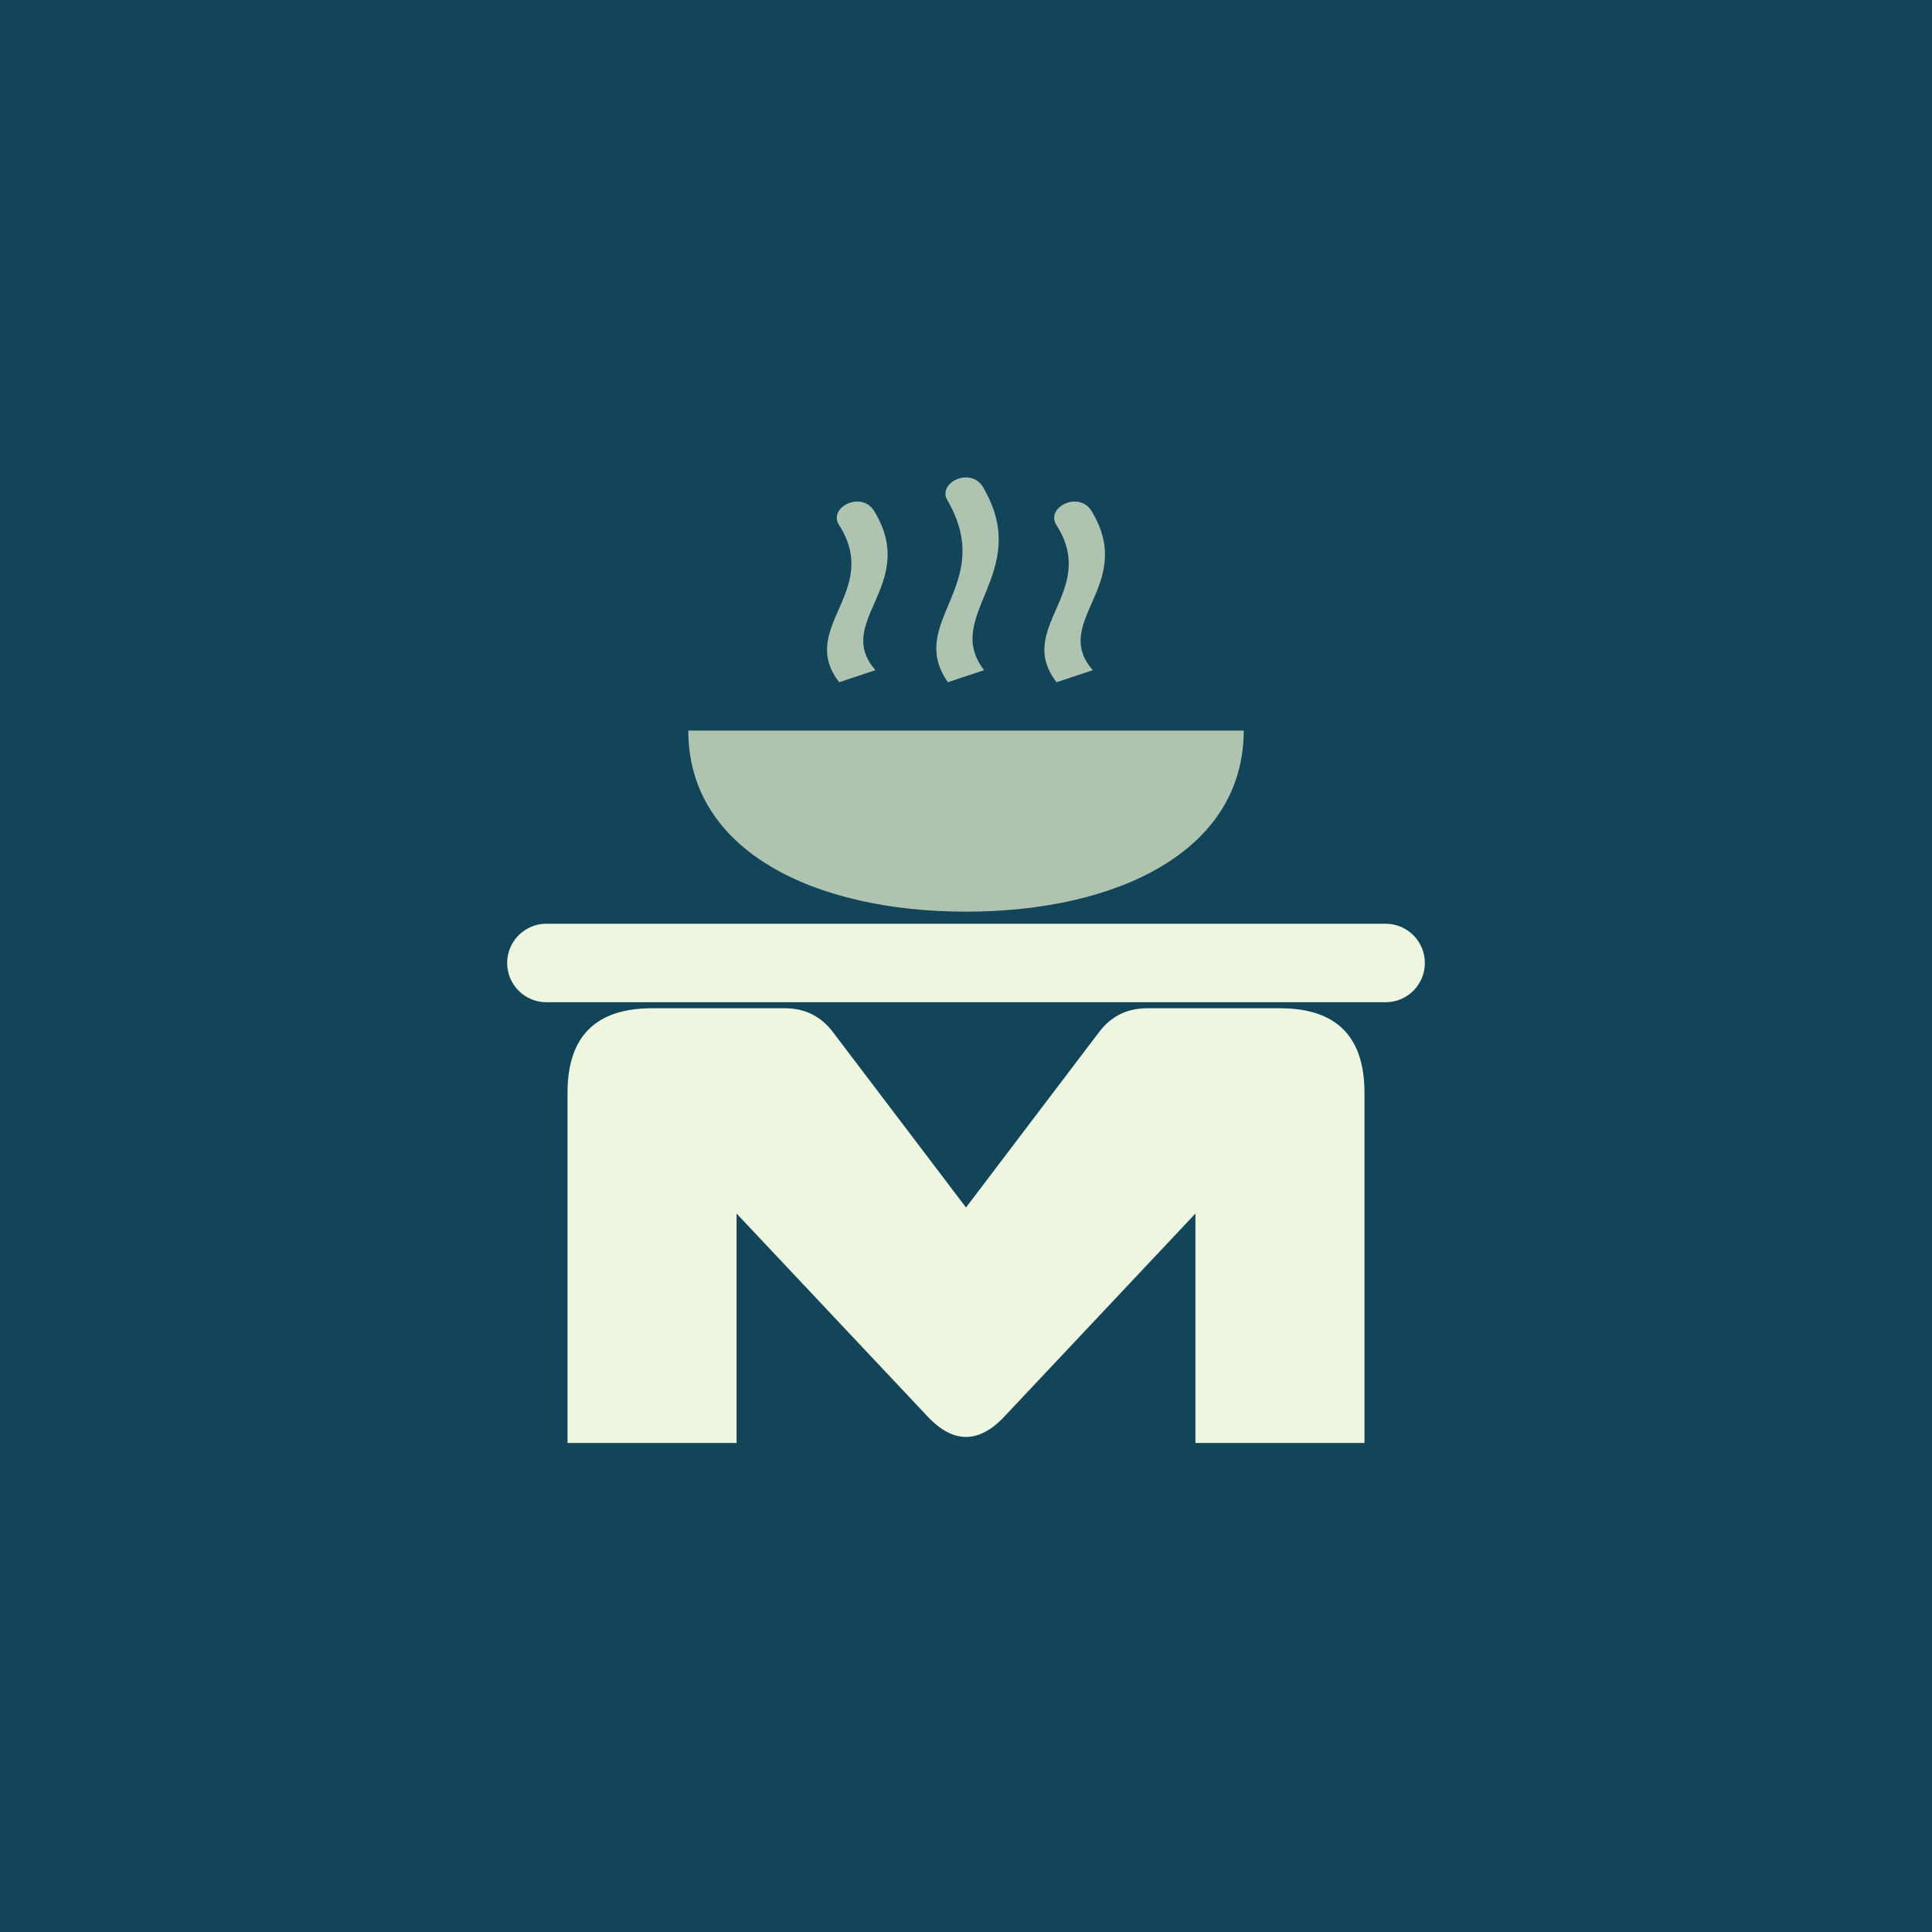
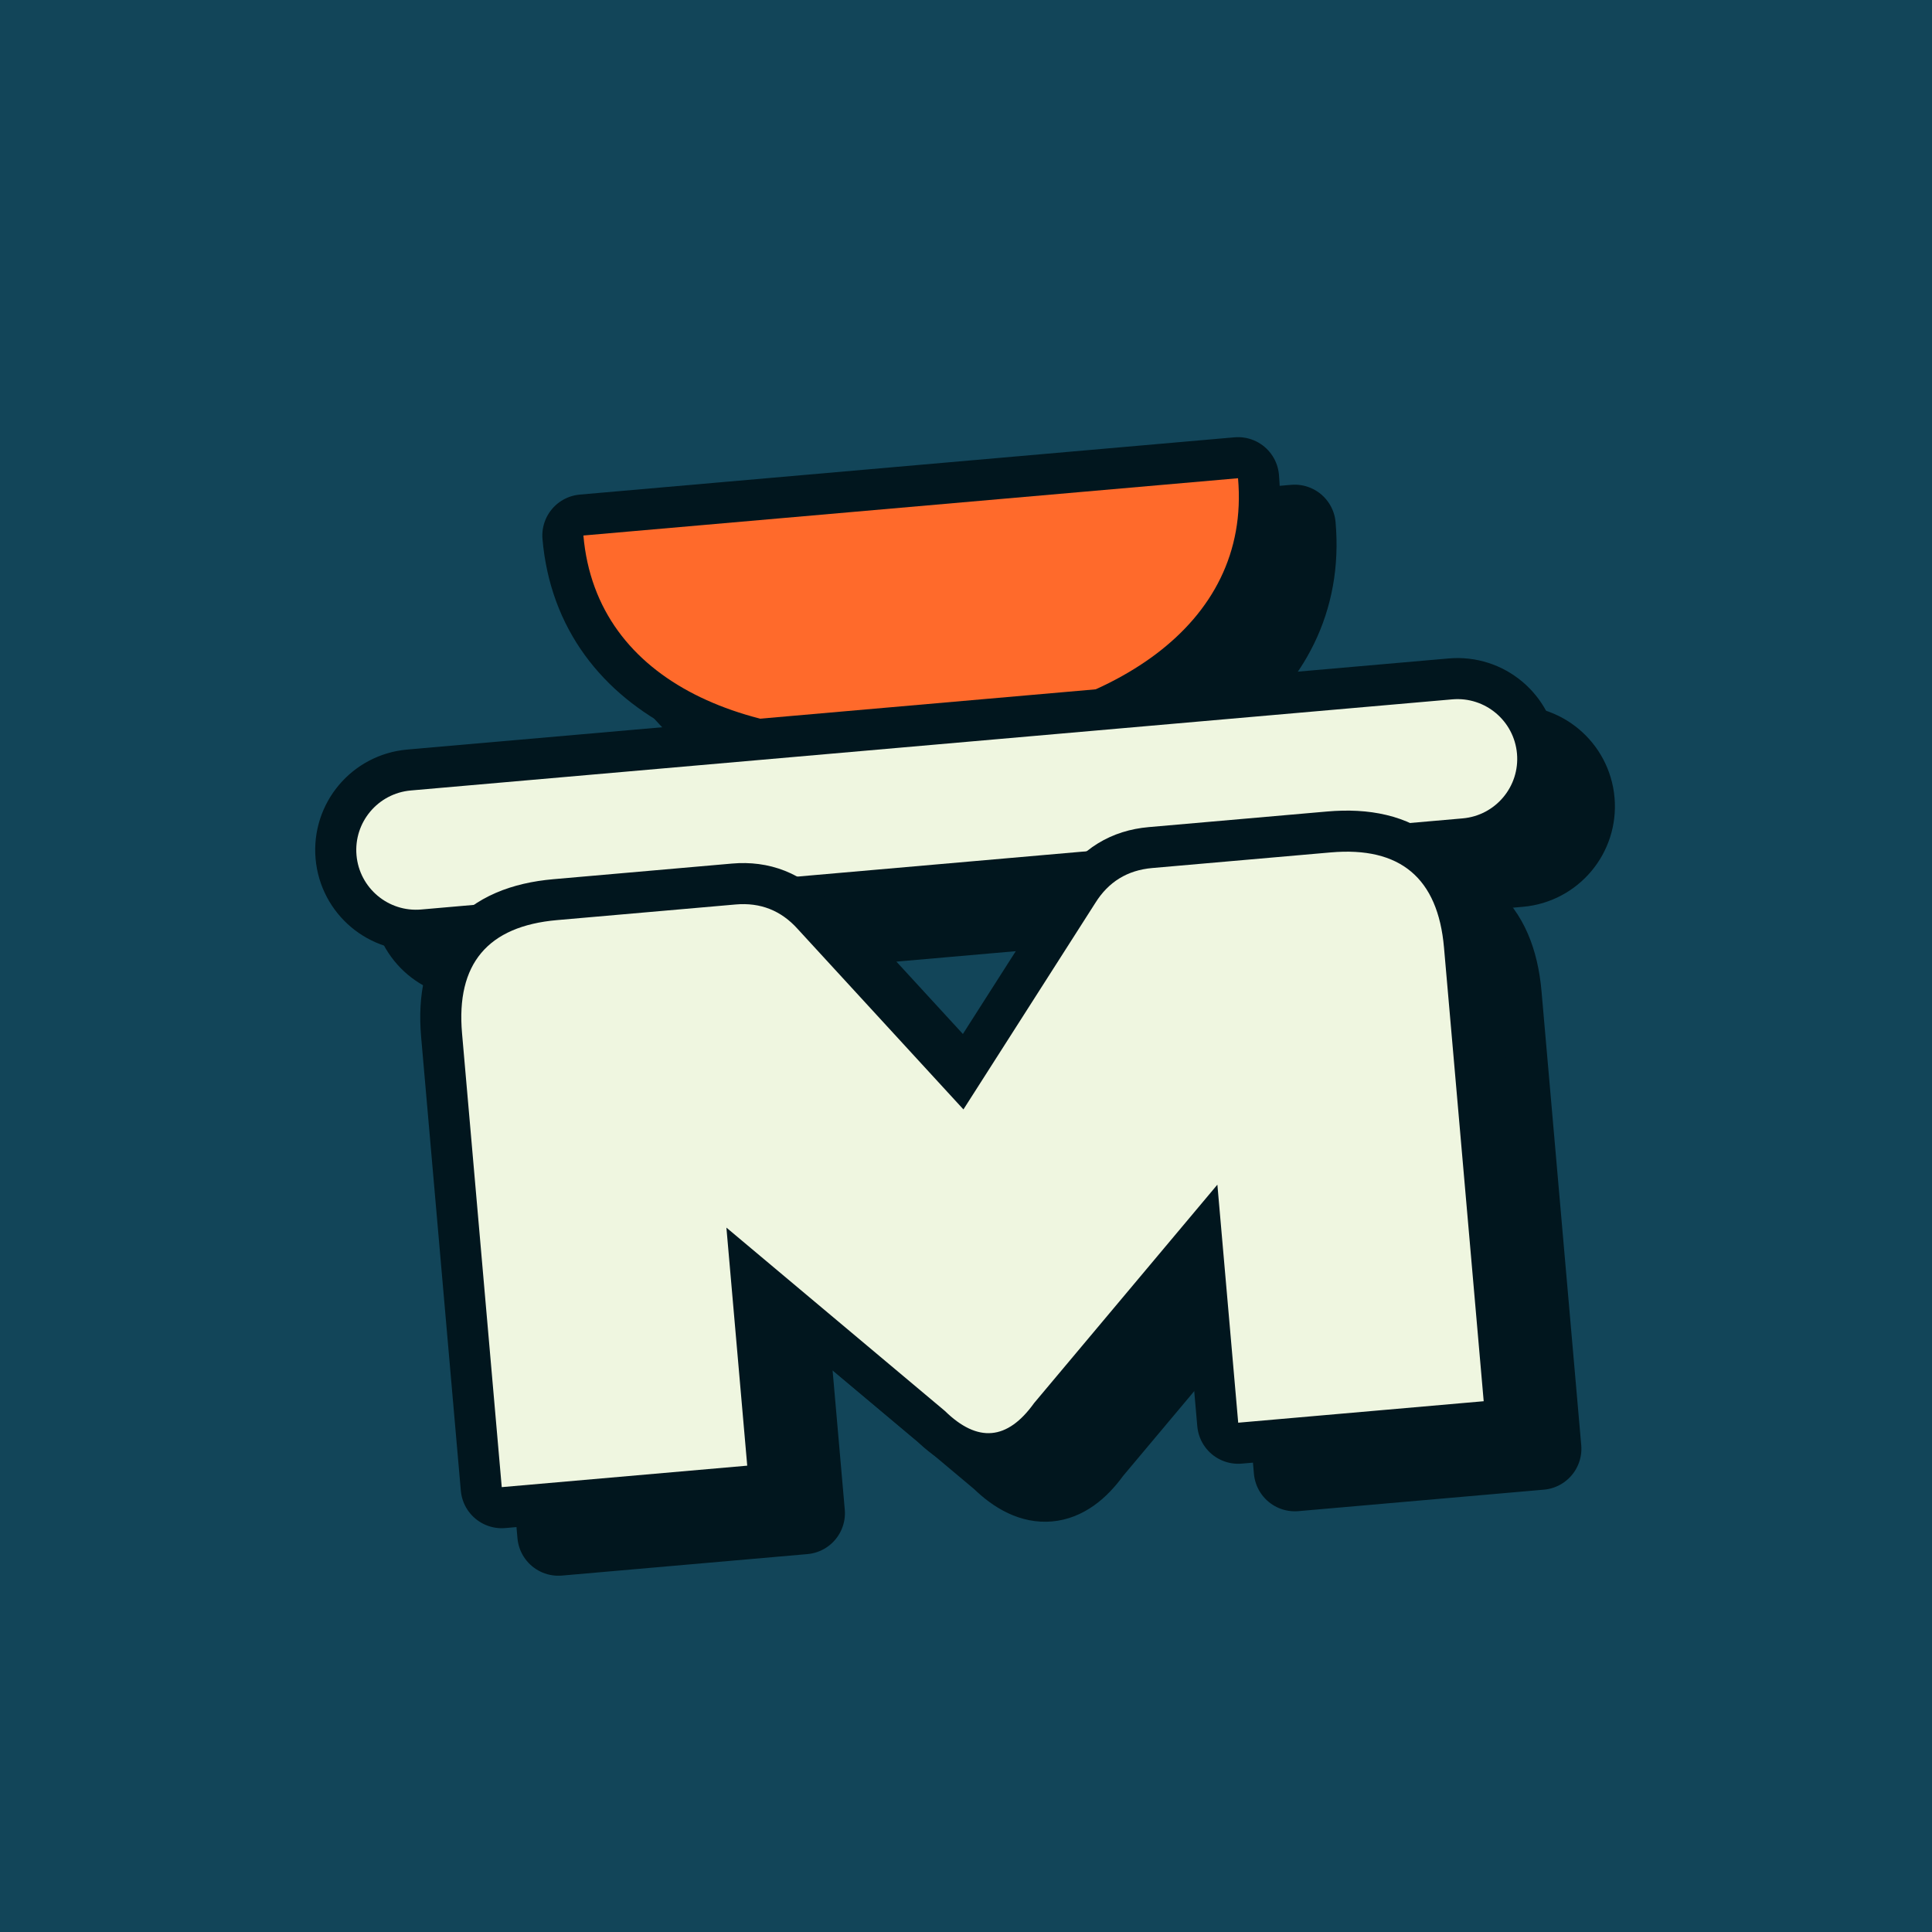
<svg xmlns="http://www.w3.org/2000/svg" viewBox="0 0 512 512">
  <rect width="512" height="512" fill="#124559" />
-   <g transform="translate(256 256) scale(0.8) translate(-256 -270)">
-     <path d="M214 176 C200 158 228 146 214 124 C210 118 222 112 226 120 C240 144 212 156 226 172 Z" fill="#aec3b0" />
-     <path d="M250 176 C236 156 266 144 250 116 C246 110 258 104 262 112 C278 140 248 154 262 172 Z" fill="#aec3b0" />
-     <path d="M286 176 C272 158 300 146 286 124 C282 118 294 112 298 120 C312 144 284 156 298 172 Z" fill="#aec3b0" />
-     <path d="M164 192 H348 C348 232 306 252 256 252 C206 252 164 232 164 192 Z" fill="#aec3b0" />
-     <rect x="104" y="256" width="304" height="26" rx="13" fill="#eff6e0" />
-     <path fill="#eff6e0" stroke-linejoin="round" d="M124 428 V312 Q124 284 152 284 H196 Q206 284 212 292 L256 350 L300 292 Q306 284 316 284 H360 Q388 284 388 312 V428 H332 V352 L268 420 Q256 432 244 420 L180 352 V428 Z" />
-   </g>
+   <svg x="68" y="98" width="376" height="327" viewBox="70 140 380 330">
+     <g transform="rotate(-5 256 300)" stroke-width="22" stroke-linejoin="round" paint-order="stroke">
+       <g transform="translate(14 14)" stroke="#01161e">
+         <path d="M168 176 H344 C344 216 304 236 256 236 C208 236 168 216 168 176 Z" fill="#01161e" />
+         <rect x="100" y="240" width="312" height="32" rx="16" fill="#01161e" />
+         <path d="M124 428 V306 Q124 278 152 278 H200 Q210 278 216 286 L256 338 L296 286 Q302 278 312 278 H360 Q388 278 388 306 V428 H322 V364 L268 418 Q256 432 244 418 L190 364 V428 Z" fill="#01161e" />
+       </g>
+       <g stroke="#01161e">
+         <path d="M168 176 H344 C344 216 304 236 256 236 C208 236 168 216 168 176 Z" fill="#ff6a2b" />
+         <rect x="100" y="240" width="312" height="32" rx="16" fill="#eff6e0" />
+         <path d="M124 428 V306 Q124 278 152 278 H200 Q210 278 216 286 L256 338 L296 286 Q302 278 312 278 H360 Q388 278 388 306 V428 H322 V364 L268 418 Q256 432 244 418 L190 364 V428 Z" fill="#eff6e0" />
+       </g>
+     </g>
+   </svg>
</svg>
